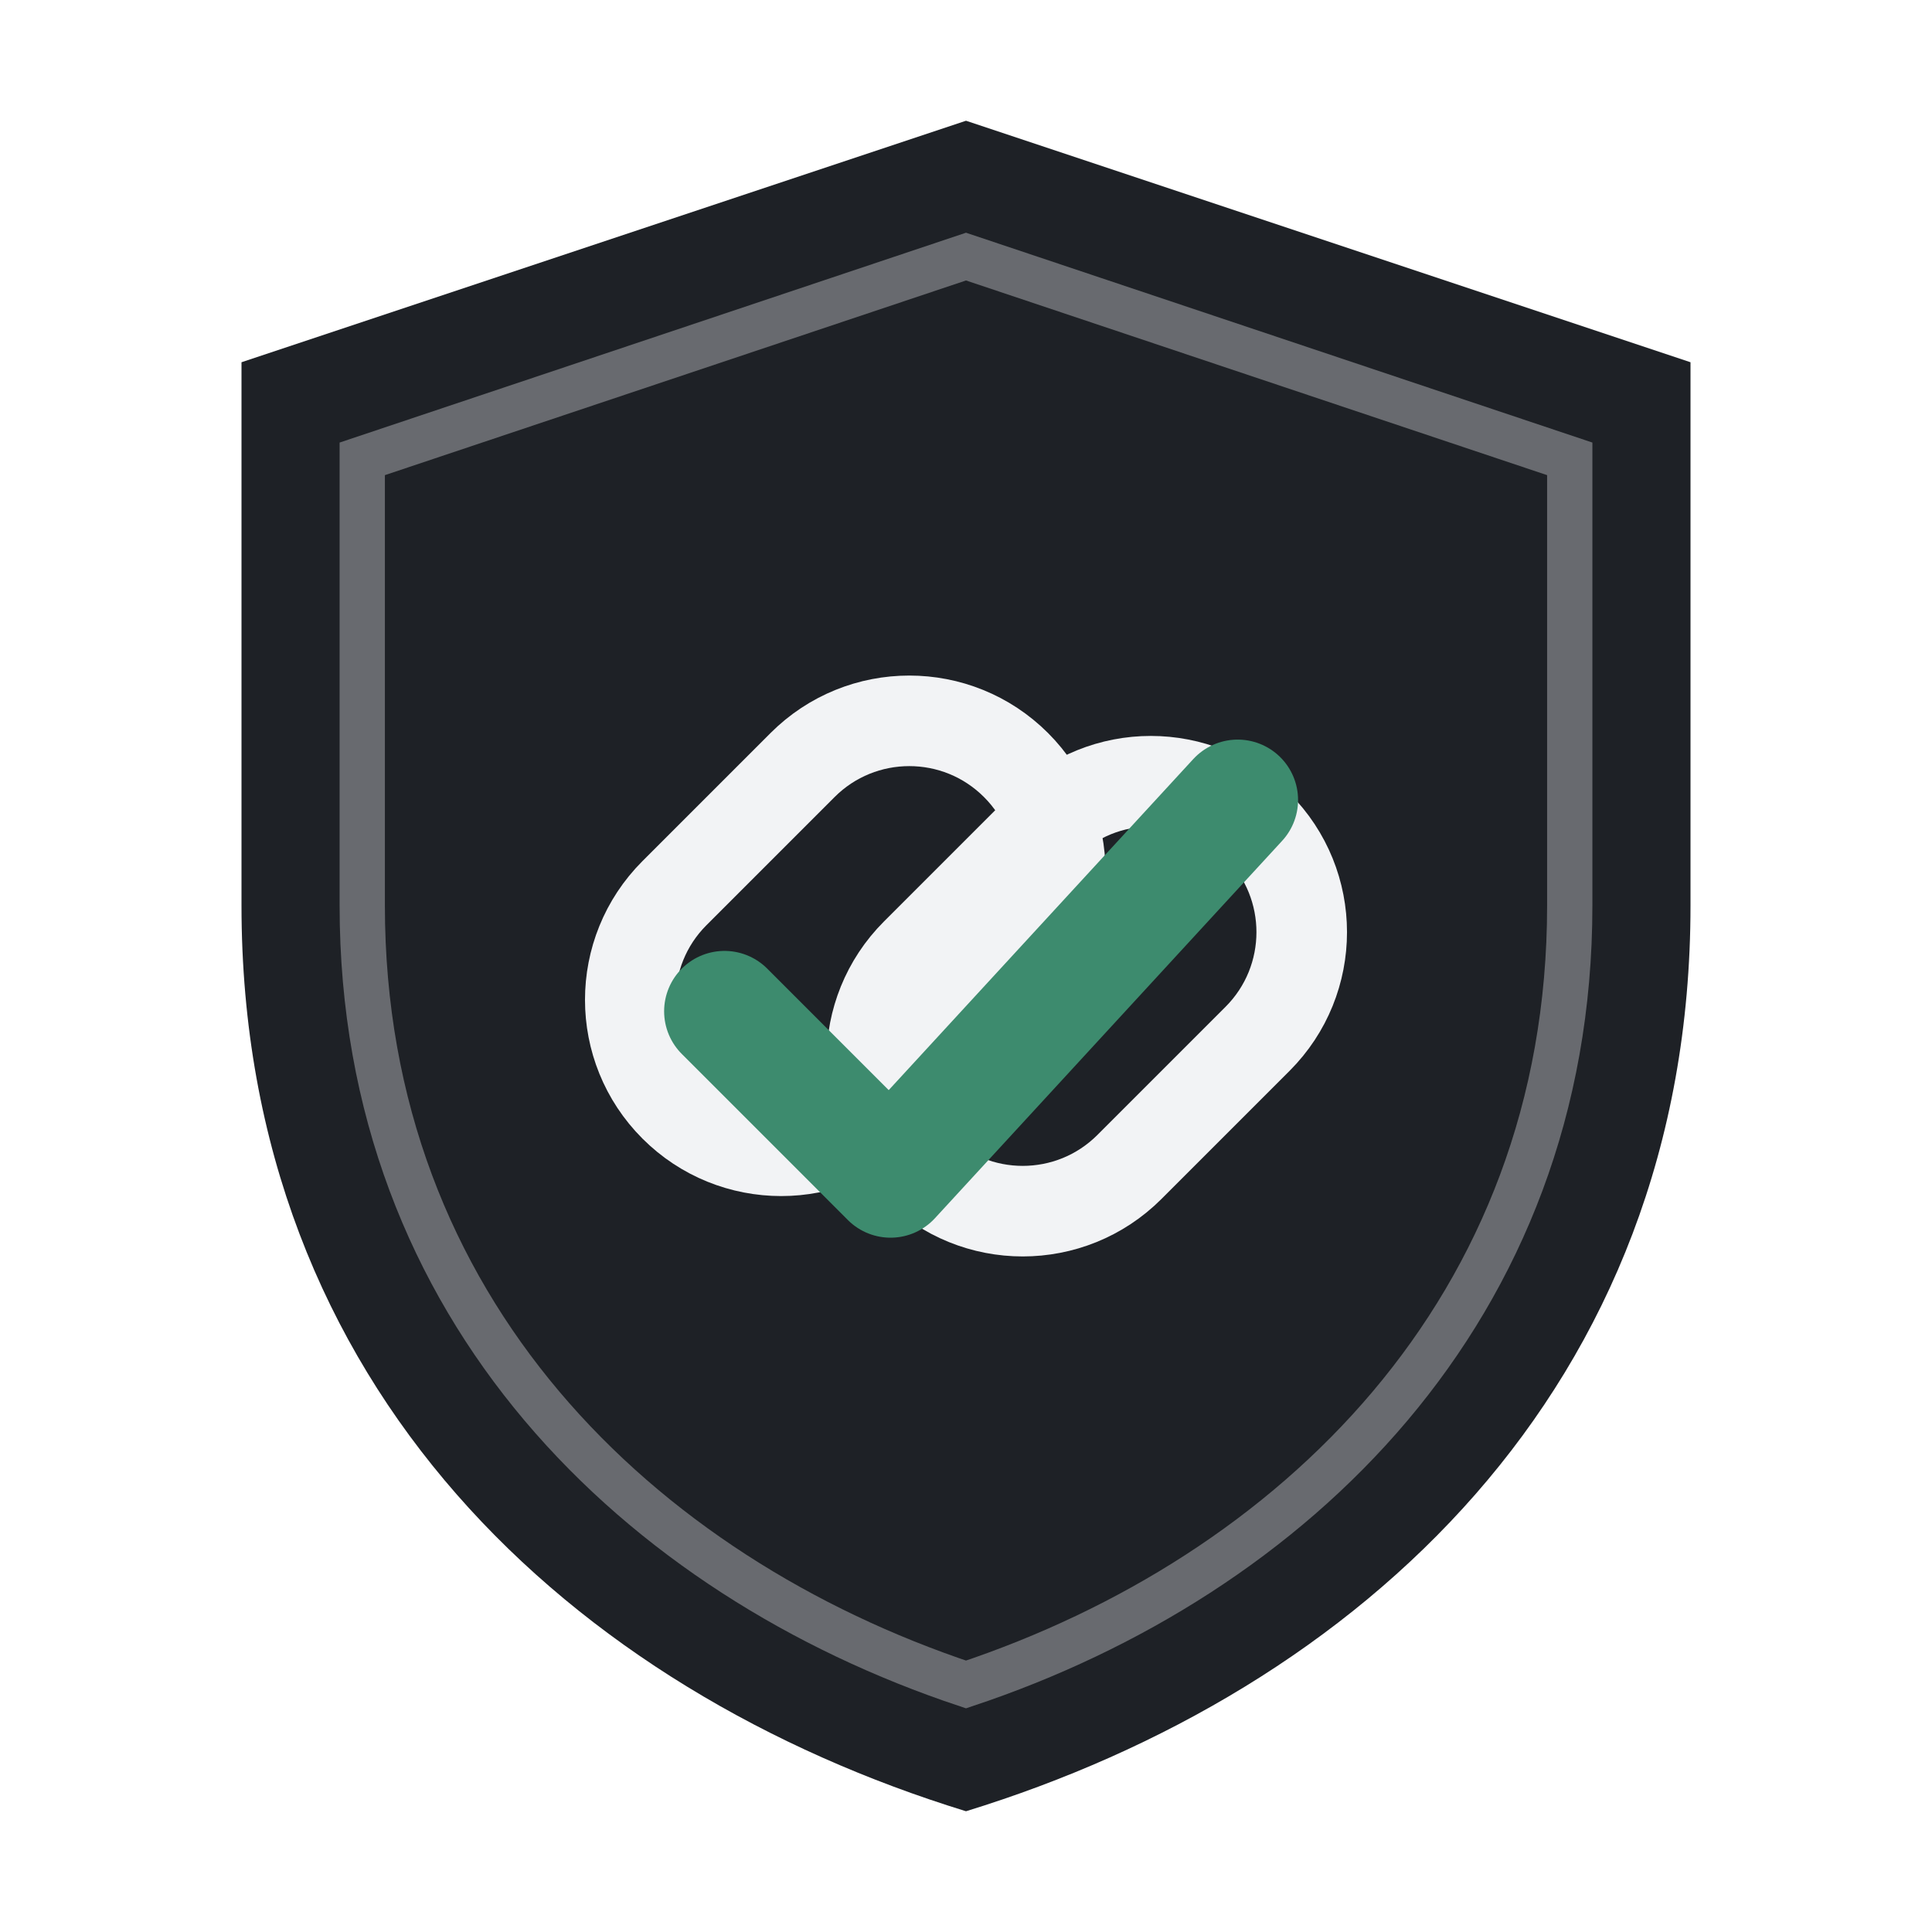
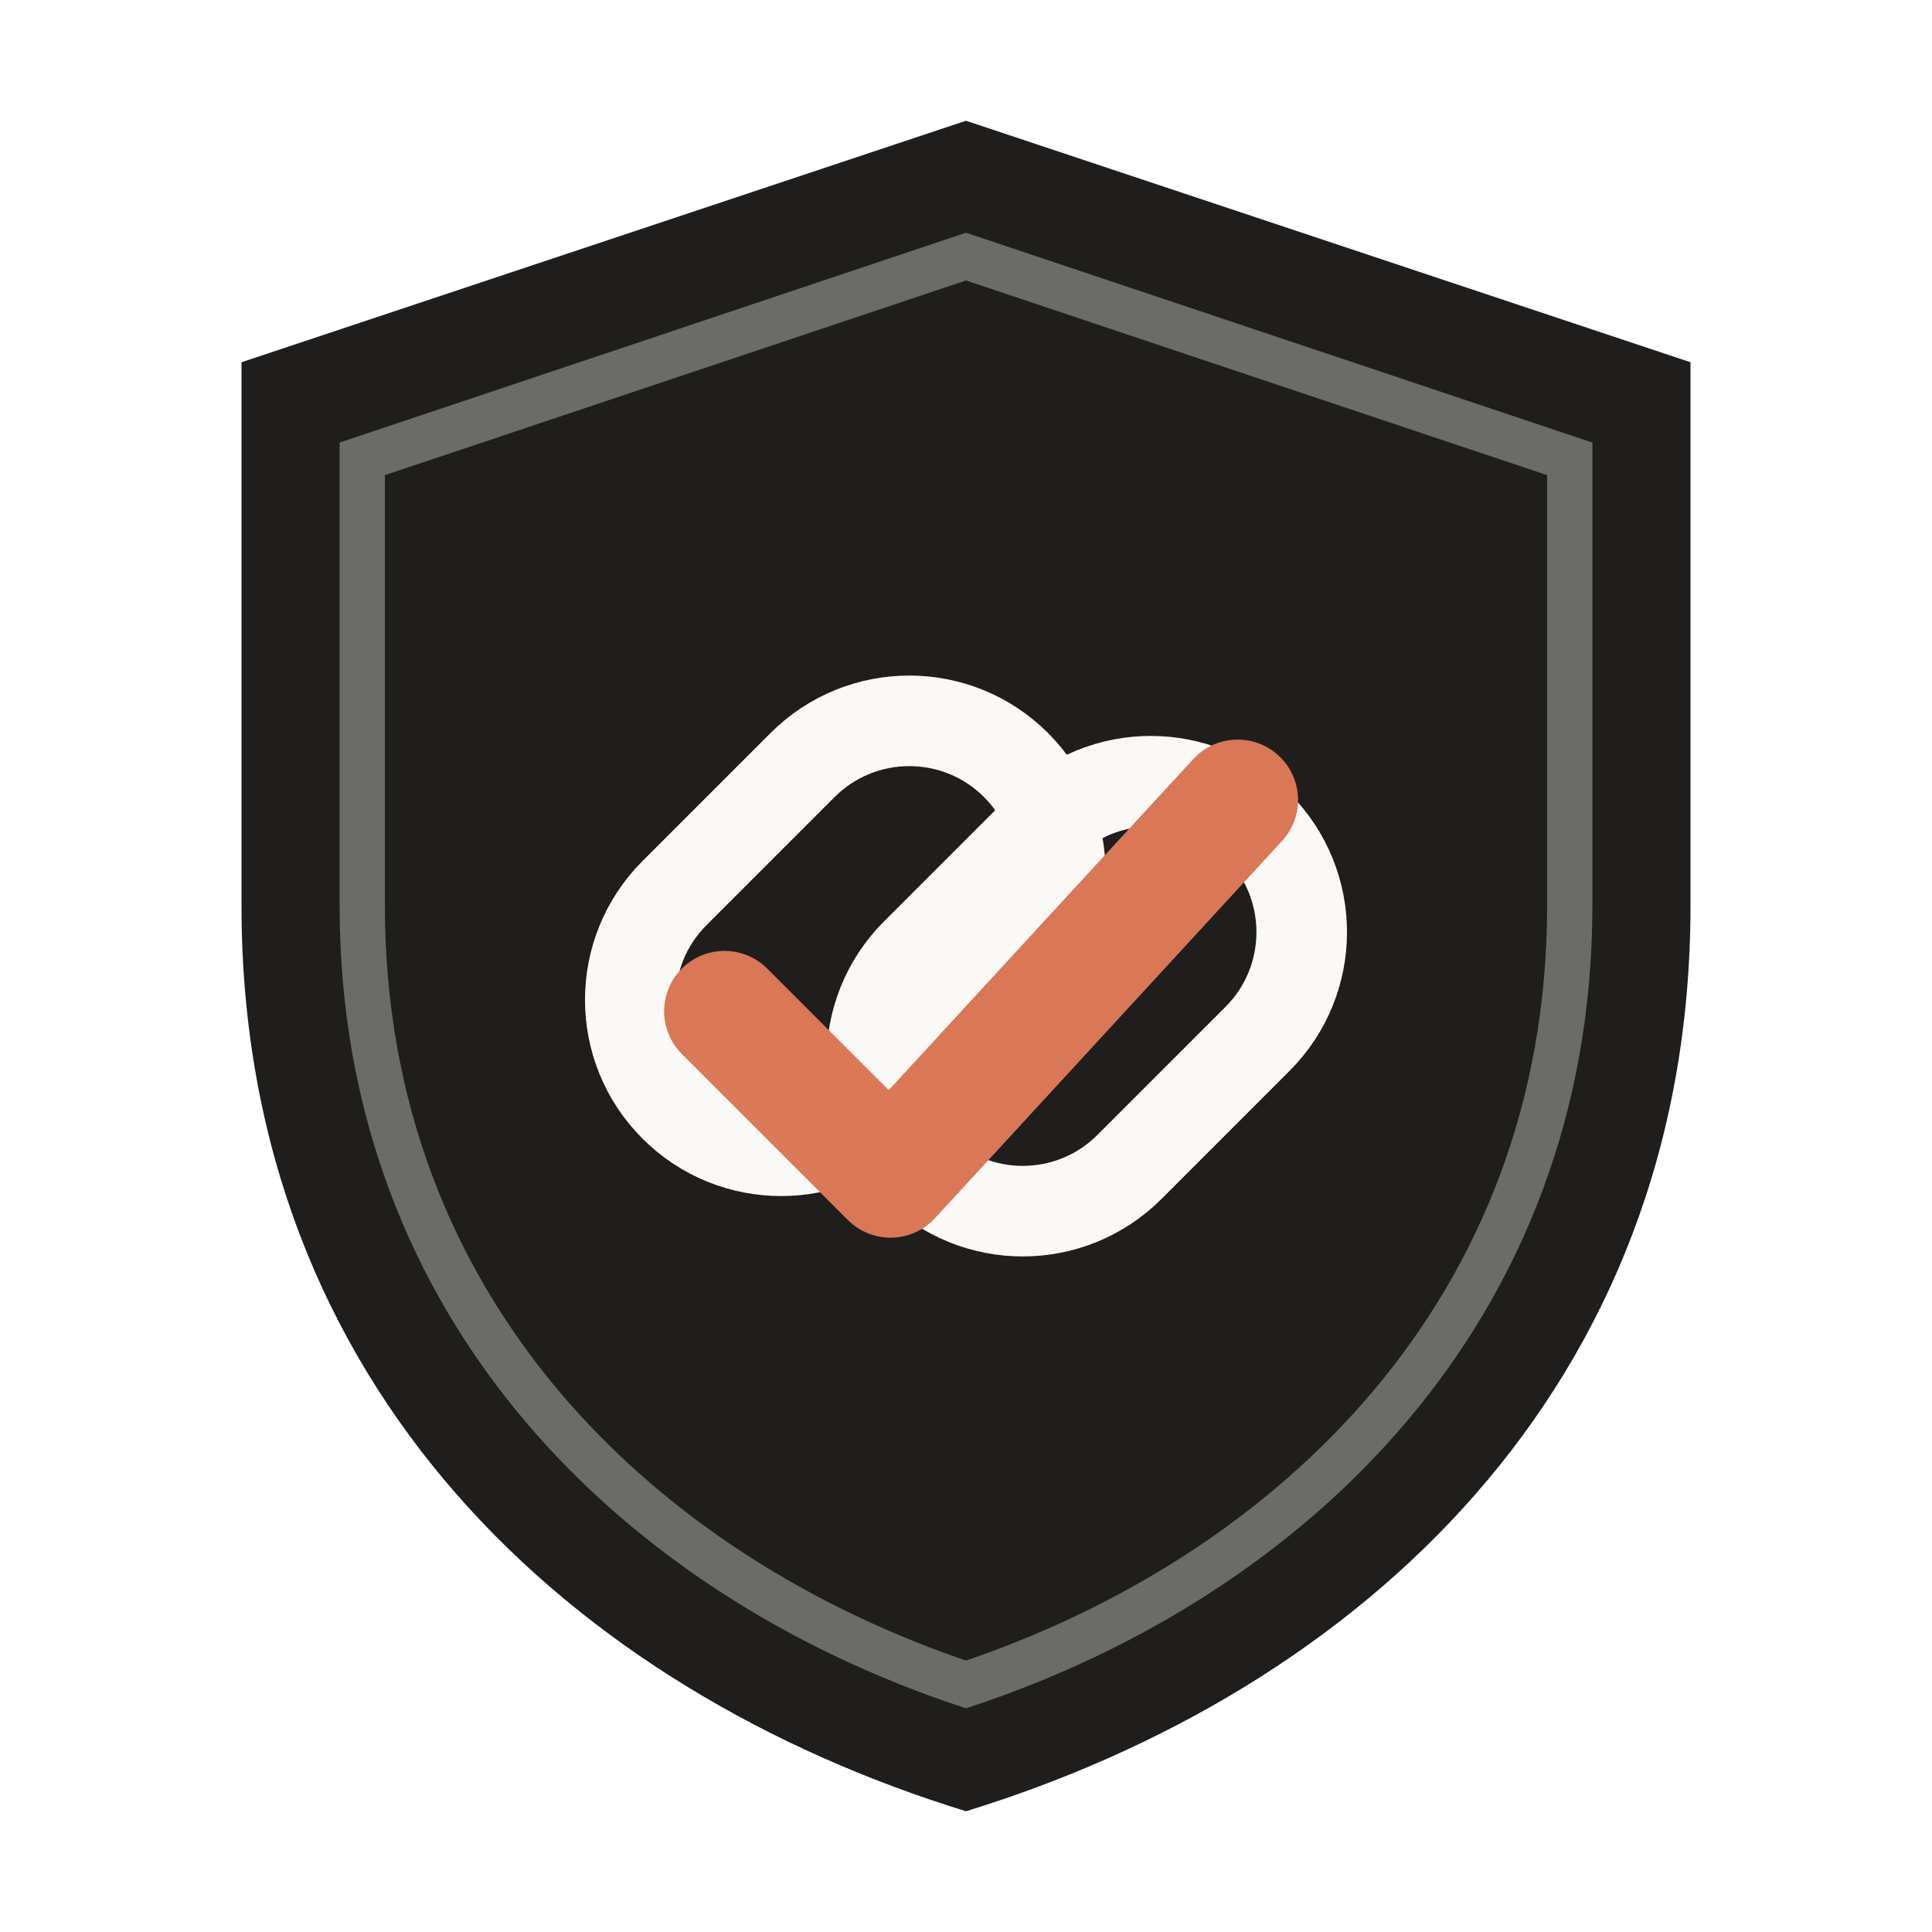
<svg xmlns="http://www.w3.org/2000/svg" viewBox="0 0 64 64" fill="none">
-   <path d="M32 4 L56 12 V30 C56 46 45 56 32 60 C19 56 8 46 8 30 V12 Z" fill="#1E2126" />
-   <path d="M32 8.5 L52 15.2 V30 C52 43.4 42.8 52.2 32 55.8 C21.2 52.2 12 43.4 12 30 V15.2 Z" fill="none" stroke="#F2F3F5" stroke-width="1.5" opacity="0.35" />
-   <rect x="20" y="26" width="16" height="10" rx="5" transform="rotate(-45 28 31)" fill="none" stroke="#F2F3F5" stroke-width="3" />
-   <rect x="28" y="28" width="16" height="10" rx="5" transform="rotate(-45 36 33)" fill="none" stroke="#F2F3F5" stroke-width="3" />
-   <path d="M24 33.5 L29.5 39 L41 26.5" fill="none" stroke="#3D8B6E" stroke-width="4" stroke-linecap="round" stroke-linejoin="round" />
+   <path d="M32 4 L56 12 V30 C56 46 45 56 32 60 C19 56 8 46 8 30 V12 Z" fill="#1F1E1D" />
+   <path d="M32 8.5 L52 15.2 V30 C52 43.4 42.8 52.2 32 55.8 C21.2 52.2 12 43.4 12 30 V15.2 Z" fill="none" stroke="#FAF9F5" stroke-width="1.5" opacity="0.35" />
+   <rect x="20" y="26" width="16" height="10" rx="5" transform="rotate(-45 28 31)" fill="none" stroke="#FAF9F5" stroke-width="3" />
+   <rect x="28" y="28" width="16" height="10" rx="5" transform="rotate(-45 36 33)" fill="none" stroke="#FAF9F5" stroke-width="3" />
+   <path d="M24 33.5 L29.5 39 L41 26.5" fill="none" stroke="#D97757" stroke-width="4" stroke-linecap="round" stroke-linejoin="round" />
</svg>
